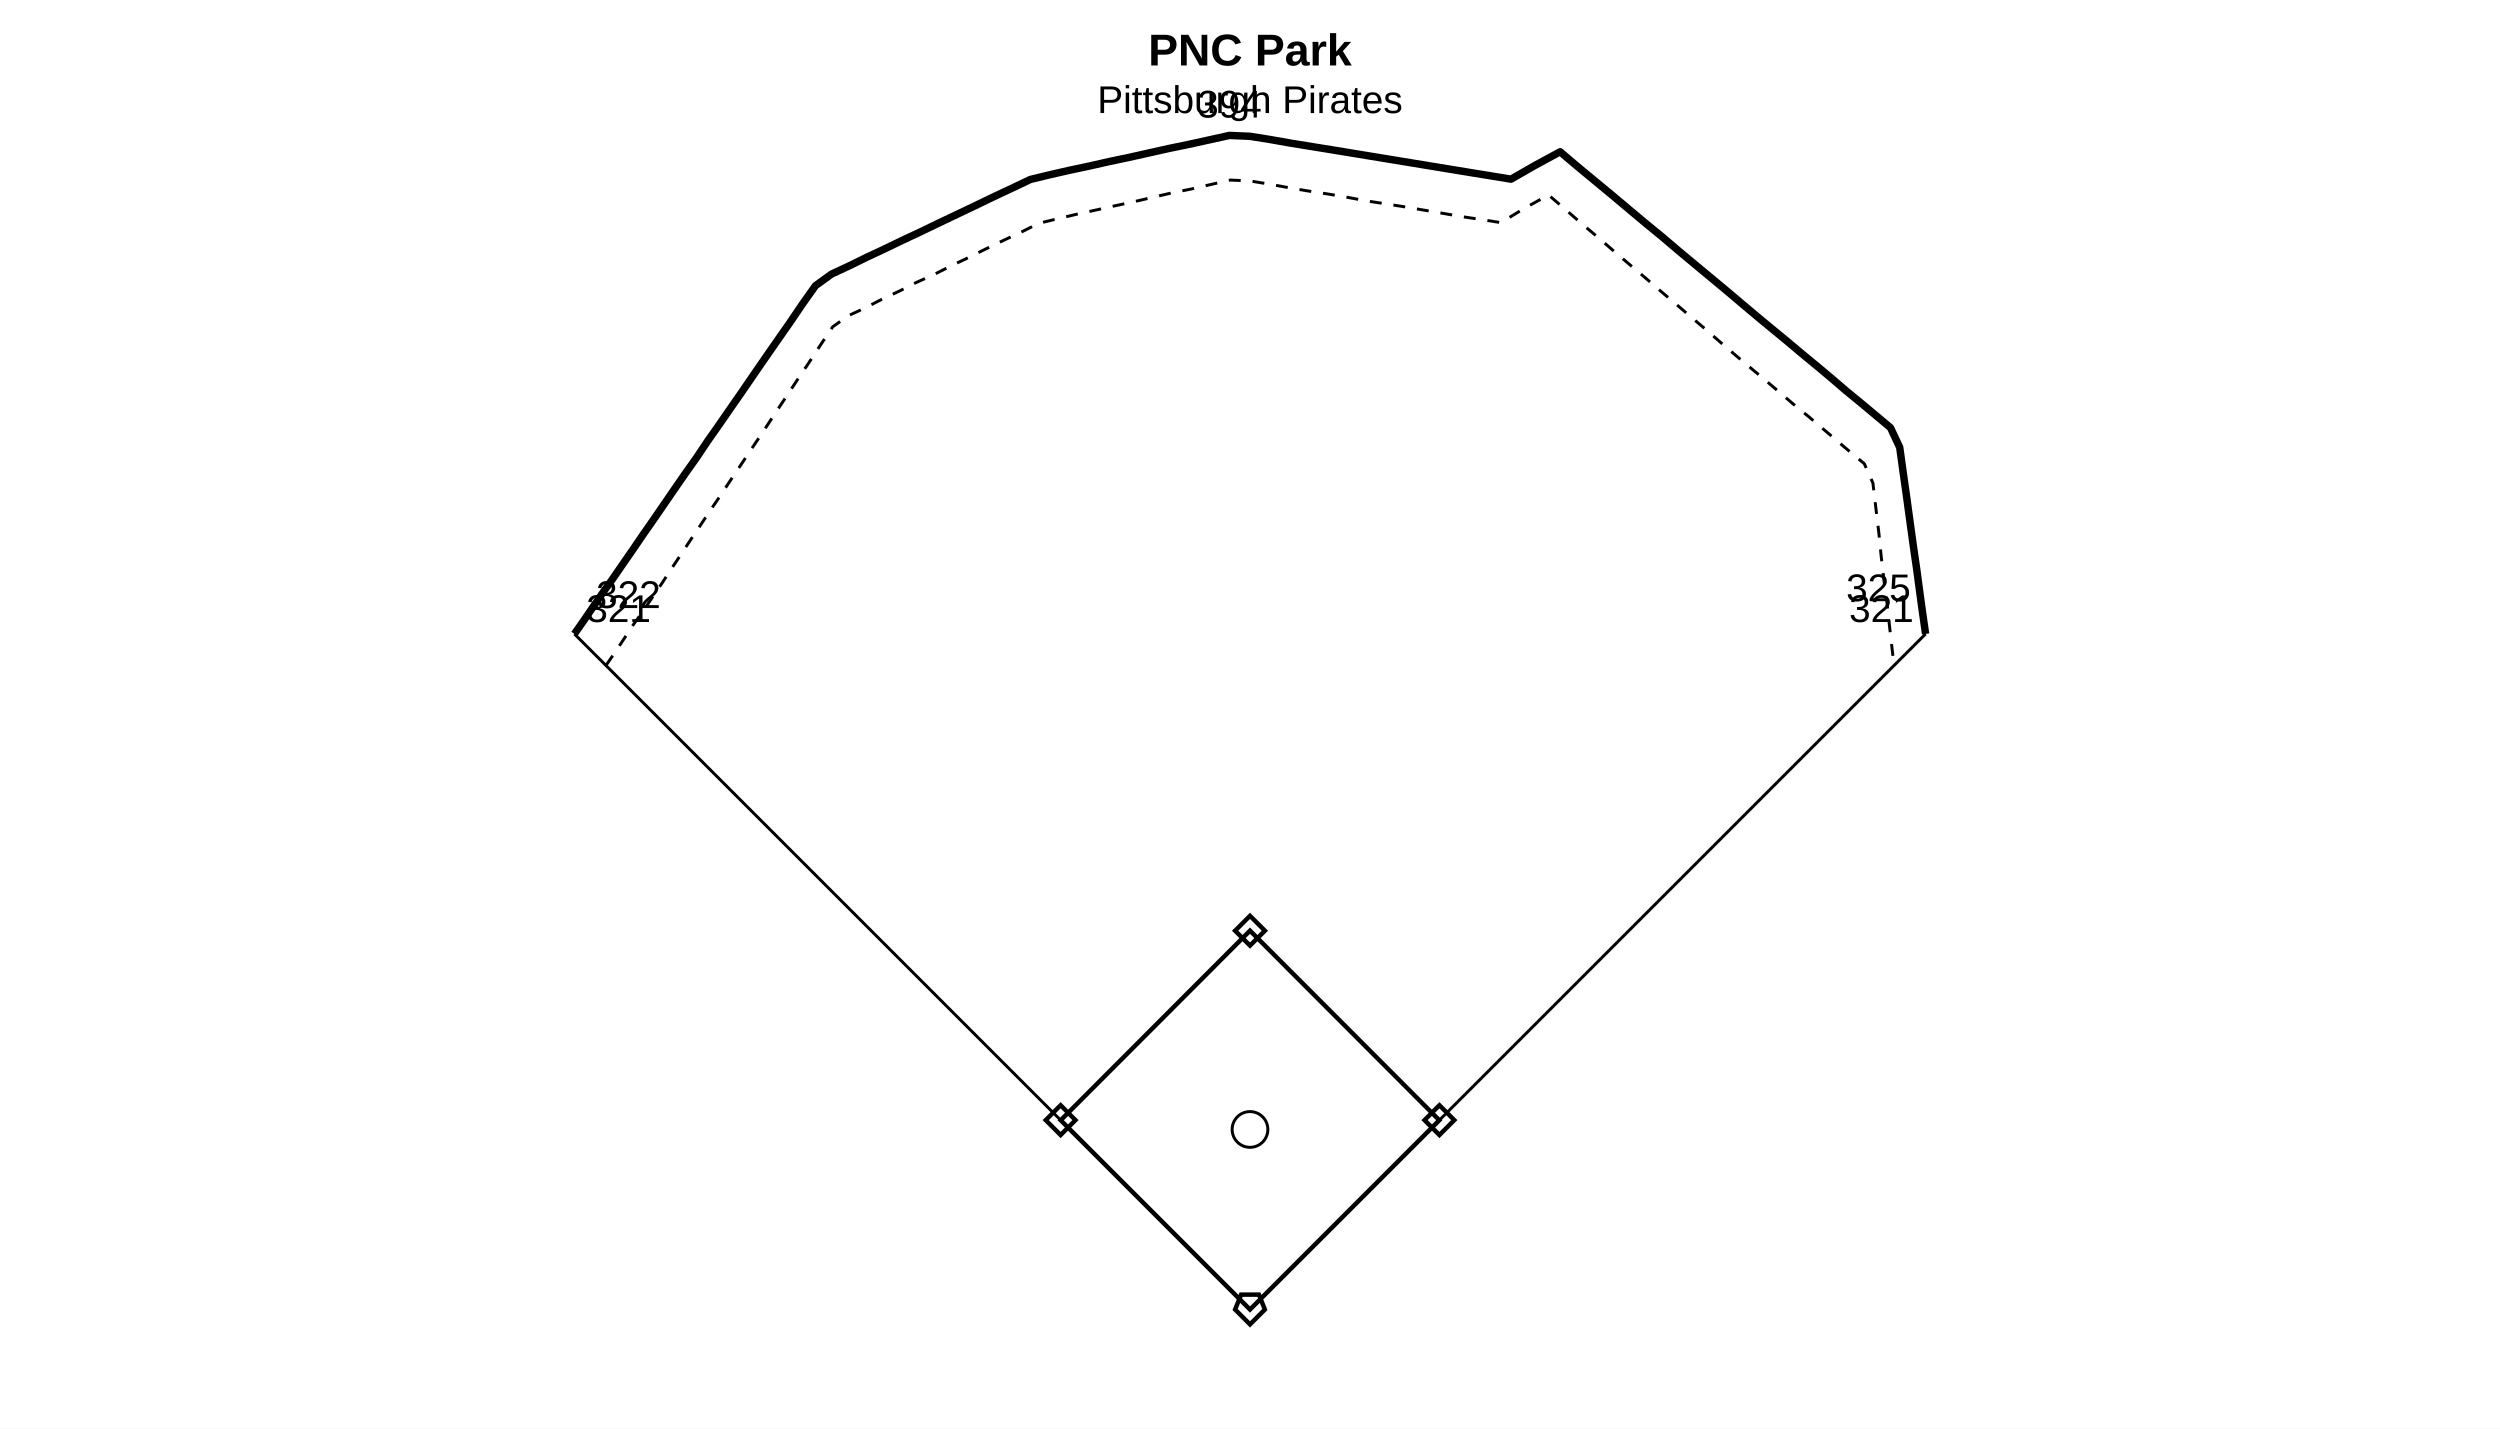
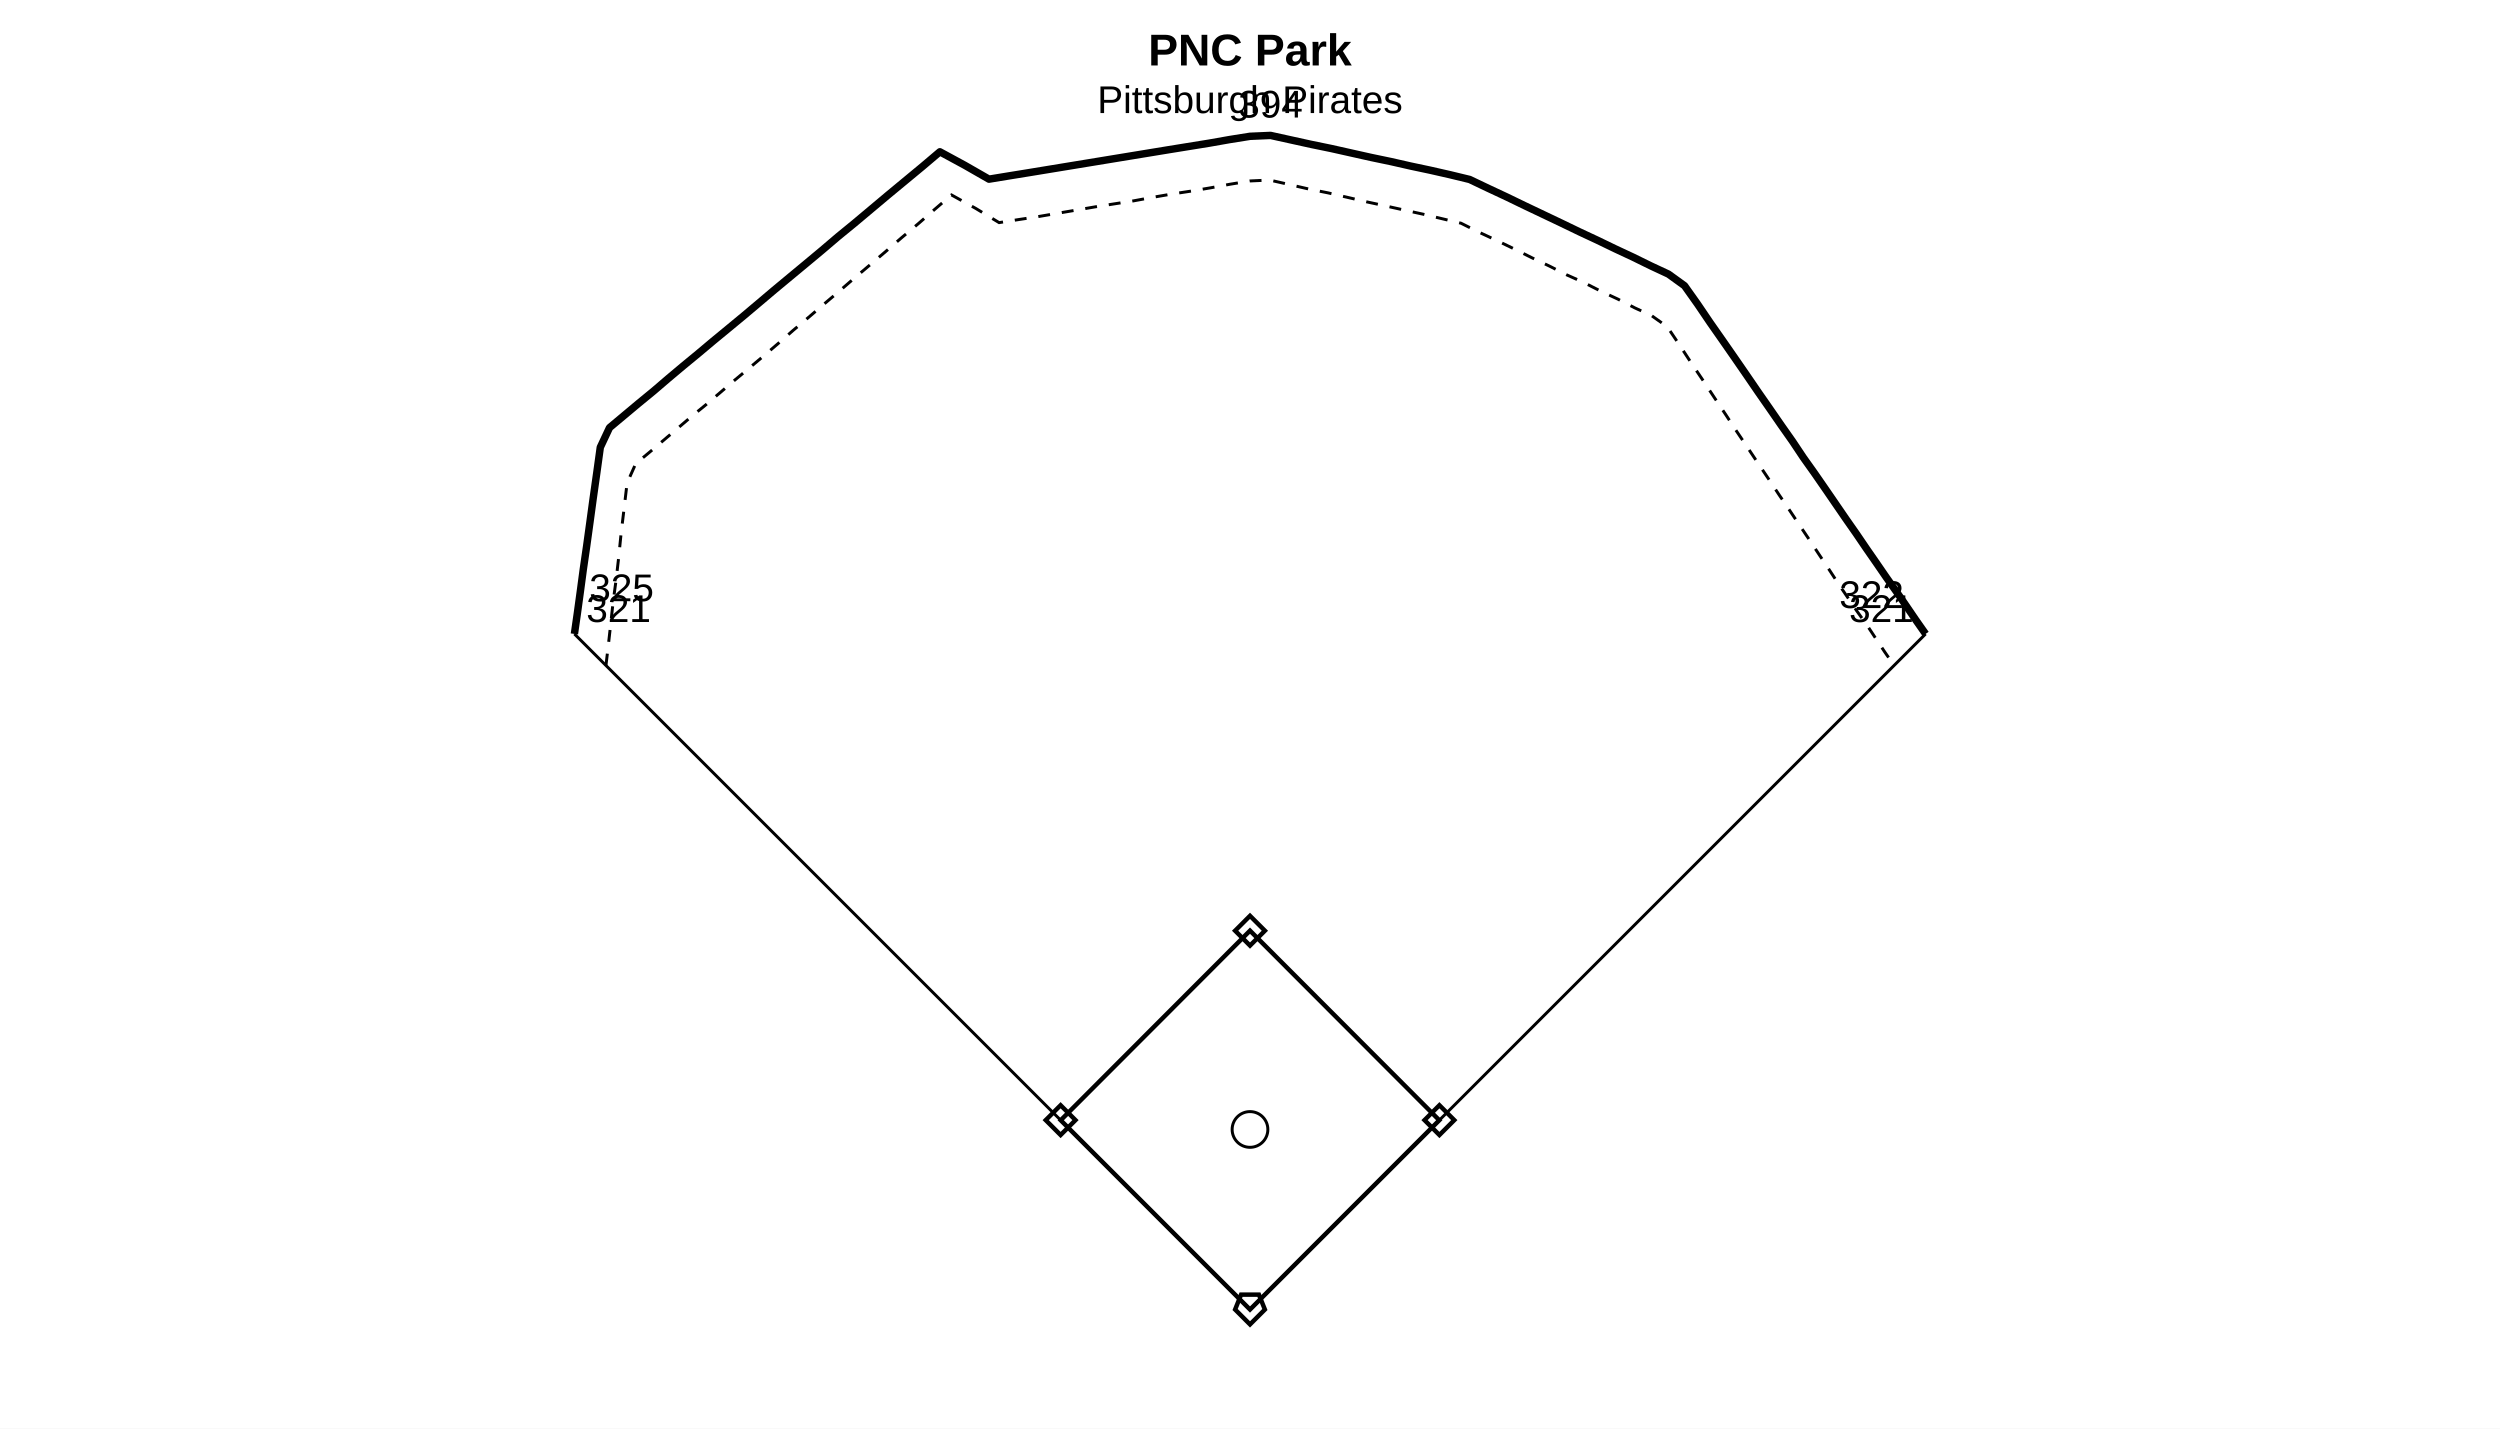
<svg xmlns="http://www.w3.org/2000/svg" width="840" height="480" viewBox="0 0 840 480">
  <rect x="0" y="0" width="840" height="480" fill="white" />
  <line x1="420.0" y1="440.0" x2="193.0" y2="213.0" stroke="black" stroke-width="1" />
  <line x1="420.0" y1="440.0" x2="647.0" y2="213.0" stroke="black" stroke-width="1" />
-   <polyline points="203.6,223.6 206.7,219.1 209.7,214.6 212.8,209.9 216.1,205.3 219.2,200.7 222.4,196.0 225.6,191.1 228.8,186.3 232.1,181.3 235.4,176.4 238.8,171.3 242.2,166.3 245.7,161.0 249.2,155.8 252.8,150.4 256.5,144.9 260.1,139.4 263.9,133.7 267.8,127.8 271.7,122.0 275.7,115.9 279.8,109.8 285.0,106.1 290.8,103.4 296.4,100.5 302.2,97.8 307.9,94.9 313.7,92.3 319.4,89.4 325.3,86.6 331.1,83.7 337.1,80.8 343.1,78.0 349.1,75.0 355.4,73.5 361.7,72.0 368.1,70.6 374.4,69.2 380.9,67.8 387.3,66.3 393.8,64.8 400.3,63.5 406.8,62.0 413.4,60.5 420.0,60.8 426.7,61.9 433.2,63.1 439.7,64.2 446.3,65.2 452.7,66.3 459.2,67.5 465.6,68.5 472.0,69.5 478.4,70.6 484.9,71.7 491.3,72.8 497.9,73.8 504.3,74.8 512.2,70.0 520.3,65.5 526.0,70.4 531.5,75.2 537.1,79.9 542.4,84.5 547.8,89.1 553.0,93.5 558.2,98.0 563.4,102.4 568.4,106.7 573.5,111.0 578.4,115.3 583.3,119.5 588.3,123.7 593.1,127.7 597.9,131.8 602.7,135.9 607.6,139.9 612.3,143.9 617.0,147.9 621.7,151.9 626.4,155.8 629.3,162.3 630.3,170.8 631.3,179.1 632.1,187.1 633.0,194.9 634.0,202.3 634.8,209.7 635.6,216.8 636.4,223.6" fill="none" stroke="black" stroke-width="1" stroke-dasharray="4 4" />
-   <polyline points="193.0,213.0 196.3,208.3 199.5,203.6 202.8,198.8 206.2,194.0 209.5,189.2 212.9,184.3 216.3,179.3 219.8,174.3 223.3,169.2 226.8,164.1 230.4,158.9 234.1,153.7 237.7,148.3 241.5,142.9 245.3,137.4 249.2,131.8 253.1,126.1 257.1,120.3 261.2,114.4 265.4,108.4 269.6,102.2 274.0,96.0 279.4,92.1 285.4,89.3 291.3,86.4 297.3,83.6 303.3,80.7 309.3,77.9 315.3,75.0 321.4,72.1 327.5,69.2 333.7,66.2 339.9,63.3 346.2,60.3 352.8,58.7 359.4,57.2 366.0,55.8 372.6,54.3 379.3,52.9 386.0,51.4 392.7,49.9 399.5,48.5 406.3,47.0 413.1,45.5 420.0,45.8 426.9,46.9 433.7,48.1 440.5,49.2 447.3,50.3 454.0,51.4 460.7,52.5 467.4,53.6 474.1,54.7 480.8,55.8 487.5,56.9 494.2,58.0 501.0,59.1 507.7,60.2 515.9,55.5 524.2,51.0 530.1,56.0 535.9,60.8 541.7,65.6 547.3,70.3 552.9,75.0 558.4,79.5 563.8,84.1 569.2,88.6 574.5,93.0 579.8,97.4 585.0,101.8 590.1,106.1 595.3,110.4 600.4,114.6 605.4,118.8 610.5,123.0 615.5,127.2 620.4,131.4 625.4,135.5 630.3,139.6 635.2,143.7 638.3,150.3 639.5,159.0 640.7,167.5 641.8,175.6 642.9,183.6 644.0,191.2 645.0,198.7 646.0,206.0 647.0,213.0" fill="none" stroke="black" stroke-width="2.5" stroke-linejoin="round" />
+   <polyline points="203.6,223.6 204.4,216.8 205.2,209.7 206.0,202.3 207.0,194.9 207.9,187.1 208.7,179.1 209.7,170.8 210.7,162.3 213.6,155.8 218.3,151.9 223.0,147.9 227.7,143.9 232.4,139.9 237.3,135.9 242.1,131.8 246.9,127.7 251.7,123.7 256.7,119.5 261.6,115.3 266.5,111.0 271.6,106.7 276.6,102.4 281.8,98.0 287.0,93.5 292.2,89.1 297.6,84.5 302.9,79.9 308.5,75.2 314.0,70.4 319.7,65.5 327.8,70.0 335.7,74.8 342.1,73.8 348.7,72.8 355.1,71.7 361.6,70.6 368.0,69.5 374.4,68.5 380.8,67.5 387.3,66.3 393.7,65.2 400.3,64.2 406.8,63.1 413.3,61.9 420.0,60.8 426.6,60.5 433.2,62.0 439.7,63.5 446.2,64.8 452.7,66.3 459.1,67.8 465.6,69.2 471.9,70.6 478.3,72.0 484.6,73.5 490.9,75.0 496.9,78.0 502.9,80.8 508.9,83.7 514.7,86.6 520.6,89.4 526.3,92.3 532.1,94.9 537.8,97.8 543.6,100.5 549.2,103.4 555.0,106.1 560.2,109.8 564.3,115.9 568.3,122.0 572.2,127.8 576.1,133.7 579.9,139.4 583.5,144.9 587.2,150.4 590.8,155.8 594.3,161.0 597.8,166.3 601.2,171.3 604.6,176.4 607.9,181.3 611.2,186.3 614.4,191.1 617.6,196.0 620.8,200.7 623.9,205.3 627.2,209.9 630.3,214.6 633.3,219.1 636.4,223.6" fill="none" stroke="black" stroke-width="1" stroke-dasharray="4 4" />
+   <polyline points="193.0,213.0 194.0,206.0 195.0,198.7 196.0,191.2 197.1,183.6 198.2,175.6 199.3,167.5 200.5,159.0 201.7,150.3 204.8,143.7 209.7,139.6 214.6,135.5 219.6,131.4 224.5,127.2 229.5,123.0 234.6,118.8 239.6,114.6 244.7,110.4 249.9,106.1 255.0,101.8 260.2,97.4 265.5,93.0 270.8,88.6 276.2,84.1 281.6,79.5 287.1,75.0 292.7,70.3 298.3,65.6 304.1,60.8 309.9,56.0 315.8,51.0 324.1,55.5 332.3,60.2 339.0,59.1 345.8,58.0 352.5,56.9 359.2,55.8 365.9,54.7 372.6,53.6 379.3,52.5 386.0,51.4 392.7,50.3 399.5,49.2 406.3,48.1 413.1,46.9 420.0,45.8 426.9,45.5 433.7,47.0 440.5,48.5 447.3,49.9 454.0,51.4 460.7,52.9 467.4,54.3 474.0,55.8 480.6,57.2 487.2,58.7 493.8,60.3 500.1,63.3 506.3,66.2 512.5,69.2 518.6,72.1 524.7,75.0 530.7,77.9 536.7,80.7 542.7,83.6 548.7,86.4 554.6,89.3 560.6,92.1 566.0,96.0 570.4,102.2 574.6,108.4 578.8,114.4 582.9,120.3 586.9,126.1 590.8,131.8 594.7,137.4 598.5,142.9 602.3,148.3 605.9,153.7 609.6,158.9 613.2,164.1 616.7,169.2 620.2,174.3 623.7,179.3 627.1,184.3 630.5,189.2 633.8,194.0 637.2,198.8 640.5,203.6 643.7,208.3 647.0,213.0" fill="none" stroke="black" stroke-width="2.5" stroke-linejoin="round" />
  <polyline points="352.8,507.2 354.5,508.8 356.2,510.4 357.9,511.9 359.7,513.4 361.6,514.9 363.4,516.3 365.3,517.7 367.2,519.0 369.2,520.3 371.2,521.5 373.2,522.7 375.2,523.8 377.3,524.9 379.4,525.9 381.5,526.8 383.6,527.8 385.8,528.6 388.0,529.4 390.2,530.2 392.4,530.9 394.7,531.6 396.9,532.2 399.2,532.7 401.5,533.2 403.8,533.6 406.1,534.0 408.4,534.3 410.7,534.5 413.0,534.7 415.3,534.9 417.7,535.0 420.0,535.0 422.3,535.0 424.7,534.9 427.0,534.7 429.3,534.5 431.6,534.3 433.9,534.0 436.2,533.6 438.5,533.2 440.8,532.7 443.1,532.2 445.3,531.6 447.6,530.9 449.8,530.2 452.0,529.4 454.2,528.6 456.4,527.8 458.5,526.8 460.6,525.9 462.7,524.9 464.8,523.8 466.8,522.7 468.8,521.5 470.8,520.3 472.8,519.0 474.7,517.7 476.6,516.3 478.4,514.9 480.3,513.4 482.1,511.9 483.8,510.4 485.5,508.8 487.2,507.2" fill="none" stroke="black" stroke-width="1" />
  <polygon points="483.6,376.4 420.0,312.7 356.4,376.4 420.0,440.0" fill="none" stroke="black" stroke-width="1.5" />
  <polygon points="483.64,371.36 488.64,376.36 483.64,381.36 478.64,376.36" fill="none" stroke="black" stroke-width="1.5" />
  <polygon points="420,307.72 425,312.72 420,317.72 415,312.72" fill="none" stroke="black" stroke-width="1.5" />
  <polygon points="356.36,371.36 361.36,376.36 356.36,381.36 351.36,376.36" fill="none" stroke="black" stroke-width="1.5" />
  <polygon points="420,445 415,440 417,435 423,435 425,440" fill="none" stroke="black" stroke-width="1.5" />
  <circle cx="420.0" cy="379.5" r="6" fill="none" stroke="black" stroke-width="1" />
  <text x="197.0" y="209.0" font-family="Arial,Helvetica,sans-serif" font-size="13" text-anchor="start" fill="black">321</text>
-   <text x="200.3" y="204.3" font-family="Arial,Helvetica,sans-serif" font-size="13" text-anchor="start" fill="black">322</text>
-   <text x="413.1" y="39.5" font-family="Arial,Helvetica,sans-serif" font-size="13" text-anchor="middle" fill="black">394</text>
-   <text x="642.0" y="202.0" font-family="Arial,Helvetica,sans-serif" font-size="13" text-anchor="end" fill="black">325</text>
+   <text x="198.0" y="202.0" font-family="Arial,Helvetica,sans-serif" font-size="13" text-anchor="start" fill="black">325</text>
+   <text x="426.9" y="39.5" font-family="Arial,Helvetica,sans-serif" font-size="13" text-anchor="middle" fill="black">394</text>
+   <text x="639.7" y="204.3" font-family="Arial,Helvetica,sans-serif" font-size="13" text-anchor="end" fill="black">322</text>
  <text x="643.0" y="209.0" font-family="Arial,Helvetica,sans-serif" font-size="13" text-anchor="end" fill="black">321</text>
  <text x="420.0" y="22" font-family="Arial,Helvetica,sans-serif" font-size="15" font-weight="bold" text-anchor="middle" fill="black">PNC Park</text>
  <text x="420.0" y="38" font-family="Arial,Helvetica,sans-serif" font-size="13" text-anchor="middle" fill="black">Pittsburgh Pirates</text>
</svg>
